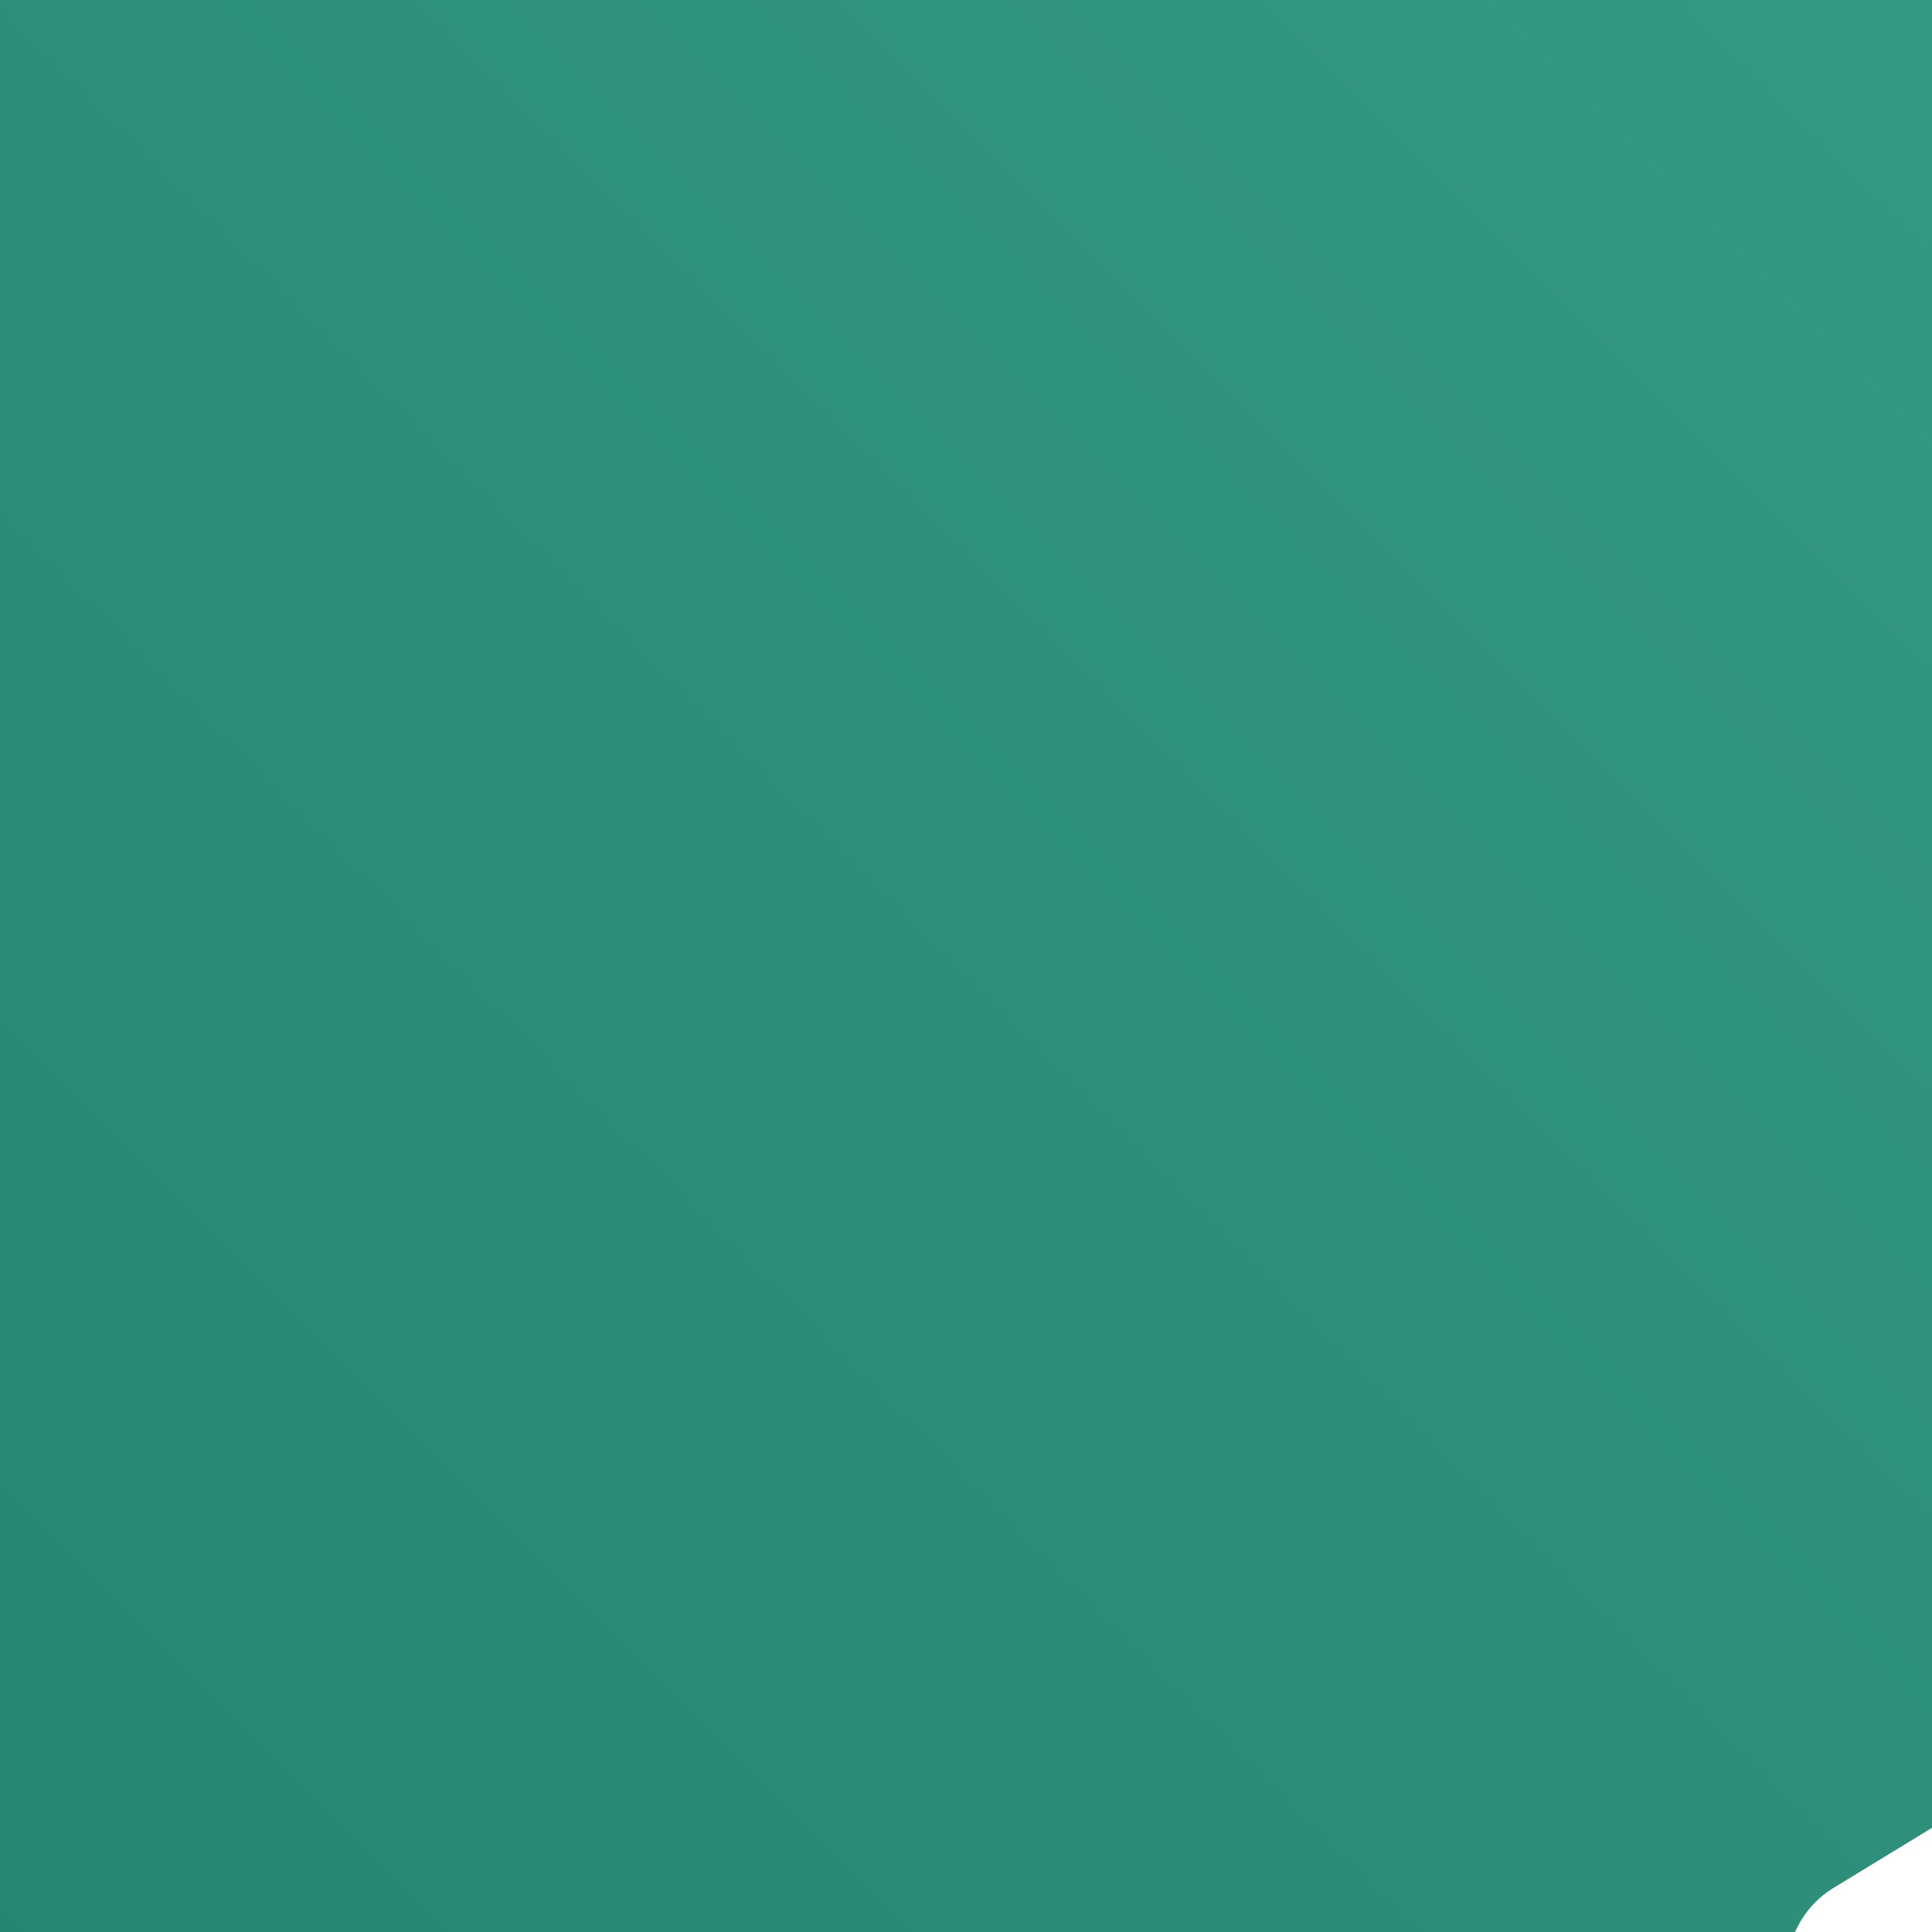
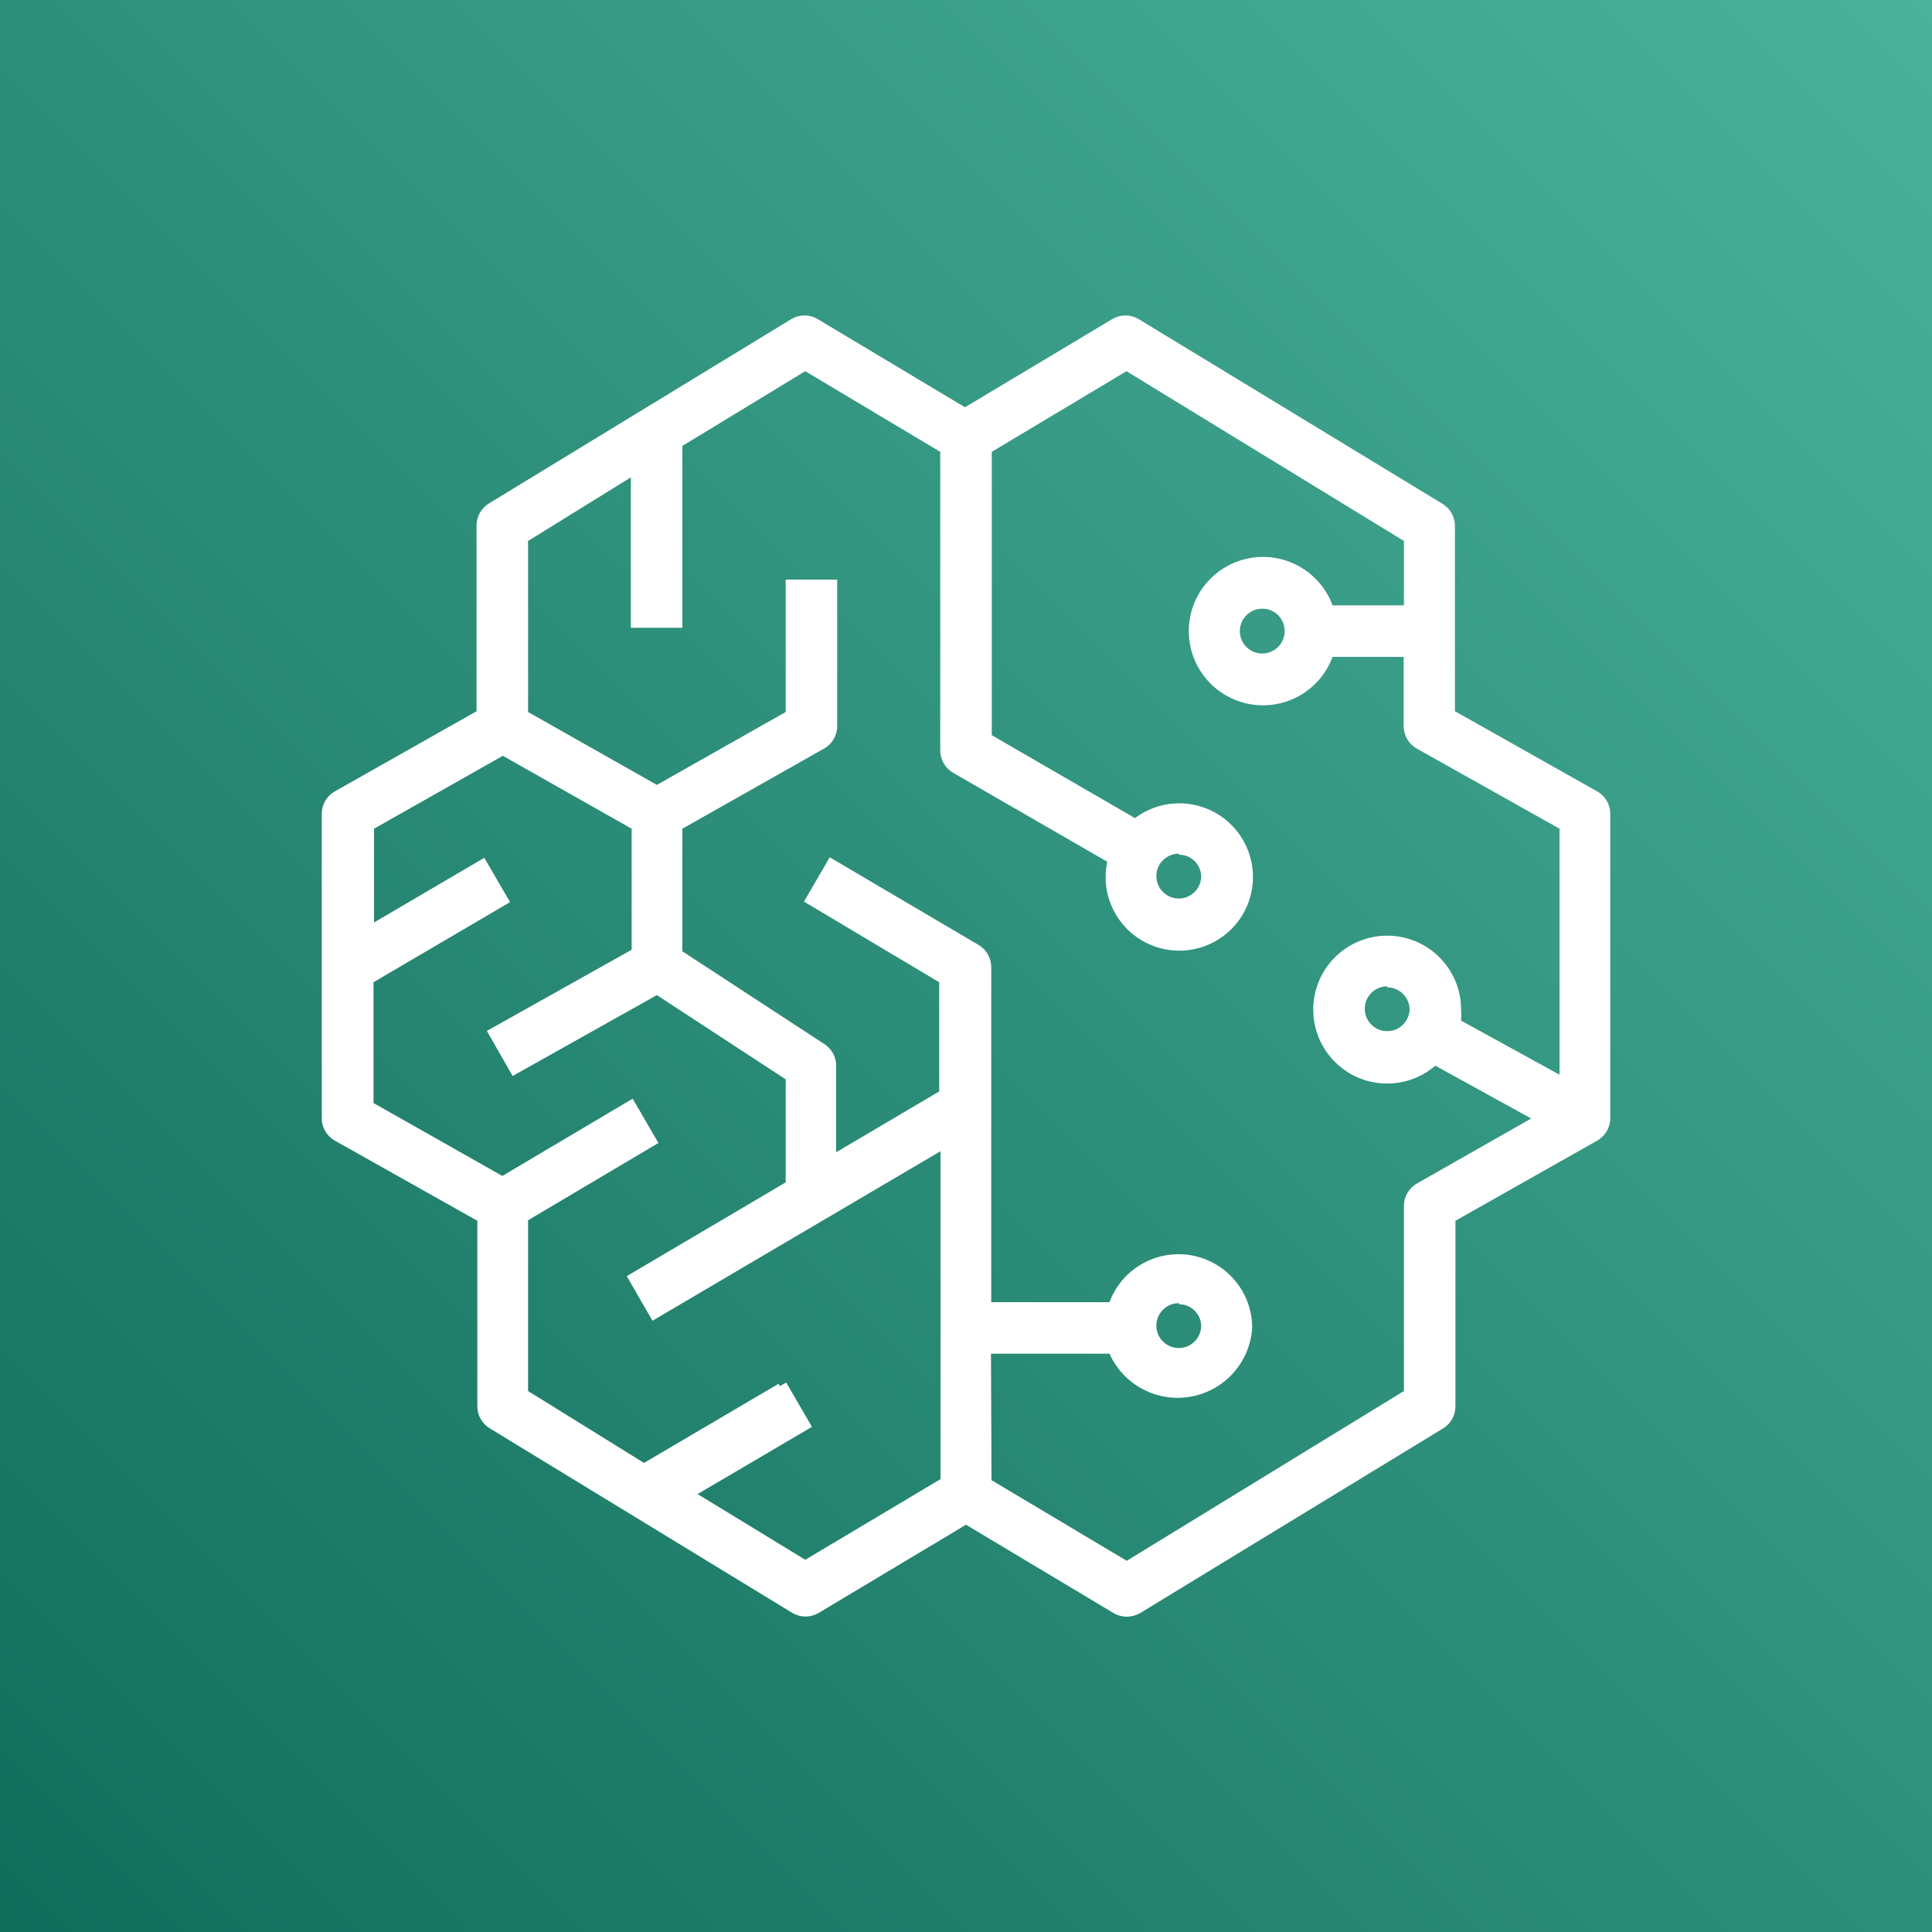
- <svg xmlns="http://www.w3.org/2000/svg" x="0" y="0" width="20px" height="20px" viewbox="0 0 75 75">
+ <svg xmlns="http://www.w3.org/2000/svg" x="0" y="0" width="20px" height="20px" viewBox="0 0 75 75">
  <defs>
    <linearGradient id="TurquoiseGradient-ff38bc03-8093-4a6b-8bc7-bf724e76a6c5" x1="-15.53" y1="90.53" x2="90.53" y2="-15.53" gradientTransform="translate(0 0)" gradientUnits="userSpaceOnUse">
      <stop offset="0" stop-color="#055f4e" />
      <stop offset="1" stop-color="#56c0a7" />
    </linearGradient>
  </defs>
  <g>
    <rect data-name="Turquoise Gradient" style="fill:url(#TurquoiseGradient-ff38bc03-8093-4a6b-8bc7-bf724e76a6c5)" width="75" height="75" />
    <g data-name="Icon Test">
      <path fill="#fff" d="M43.74,62.76a1,1,0,0,1-.51-.14L37.5,59.19l-5.73,3.43a1,1,0,0,1-1,0L19,55.44a1,1,0,0,1-.47-.85v-7.2L13,44.28a1,1,0,0,1-.51-.87V31.59a1,1,0,0,1,.51-.87l5.5-3.11v-7.2a1,1,0,0,1,.47-.86l11.76-7.17a1,1,0,0,1,1,0l5.73,3.43,5.73-3.43a1,1,0,0,1,1,0L56,19.56a1,1,0,0,1,.48.85v7.2L62,30.72a1,1,0,0,1,.51.87V43.41a1,1,0,0,1-.51.87L56.5,47.39v7.2a1,1,0,0,1-.48.86L44.26,62.62A1.07,1.07,0,0,1,43.74,62.76Zm-5.25-5.3,5.25,3.13L54.5,54V46.81a1,1,0,0,1,.51-.87l4.43-2.52-3.72-2.05a2.87,2.87,0,1,1,1-2.17,3,3,0,0,1,0,.42l3.82,2.1V32.17L55,29.06a1,1,0,0,1-.51-.87V25.5H51.73a2.88,2.88,0,1,1,0-2H54.5V21L43.73,14.41,38.5,17.54v11l5.56,3.22a2.86,2.86,0,1,1-1.14,2.29,2.91,2.91,0,0,1,.06-.6L37,30a1,1,0,0,1-.5-.86V17.54l-5.24-3.13-4.77,2.9v7.06h-2V18.53L20.5,21v6.64l5,2.83,5-2.83V22.5h2v5.69a1,1,0,0,1-.51.87l-5.5,3.11v4.76L32,40.53a1,1,0,0,1,.46.84v3.36l4-2.36V38.13L31.21,35l1-1.72L38,36.69a1,1,0,0,1,.48.86v13h4.59a2.86,2.86,0,0,1,5.54,1,2.9,2.9,0,0,1-5.54,1h-4.6ZM27.08,58l4.18,2.55,5.25-3.13V44.69L25.33,51.27l-1-1.73L30.5,45.9v-4l-5-3.27-5.6,3.14-1-1.75,5.62-3.15V32.17l-5-2.83-5,2.83v3.64l4.28-2.51,1,1.72-5.3,3.11v4.69l5,2.83,5.06-3,1,1.72-5.06,3V54L25,56.79l5.22-3.07.06.09.24-.14,1,1.72Zm18.69-7.41a.87.87,0,1,0,.86.87A.86.86,0,0,0,45.77,50.63Zm8.08-12.3a.87.87,0,1,0,.87.87A.87.87,0,0,0,53.85,38.33Zm-8.08-5.15a.87.87,0,1,0,.86.87A.86.86,0,0,0,45.77,33.18ZM49,23.63a.87.87,0,1,0,.87.87A.86.86,0,0,0,49,23.63Z" />
    </g>
  </g>
</svg>
